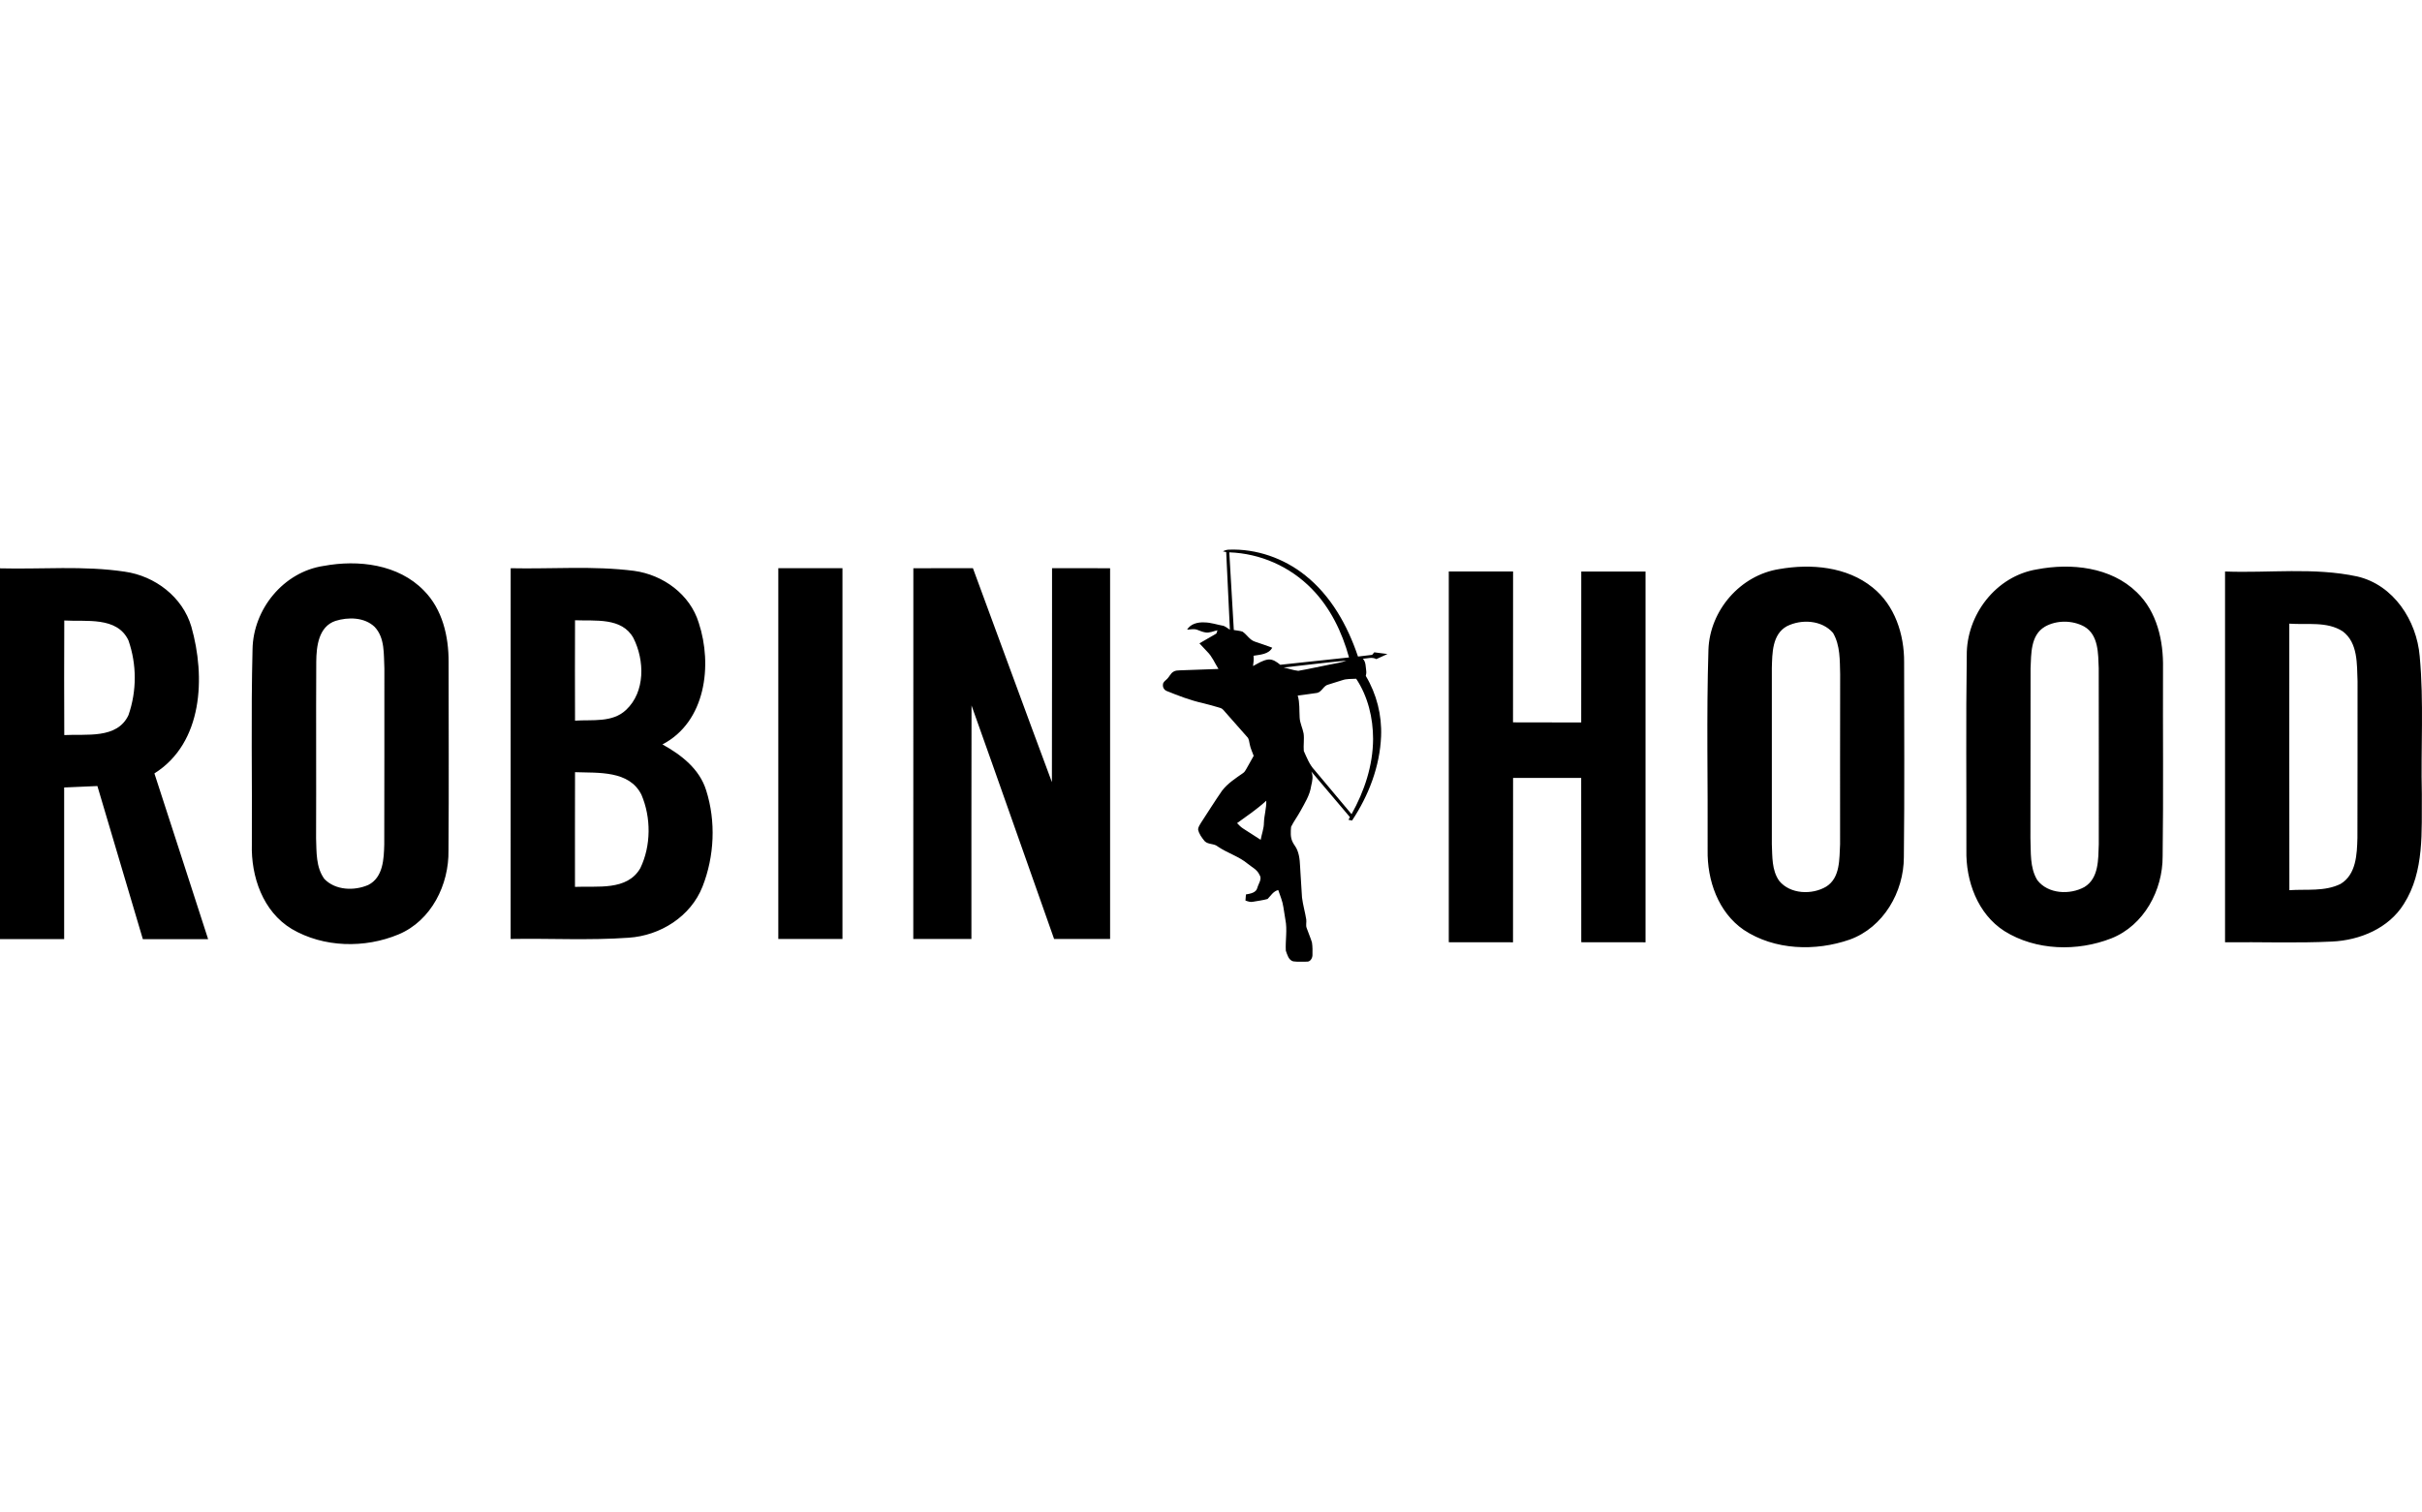
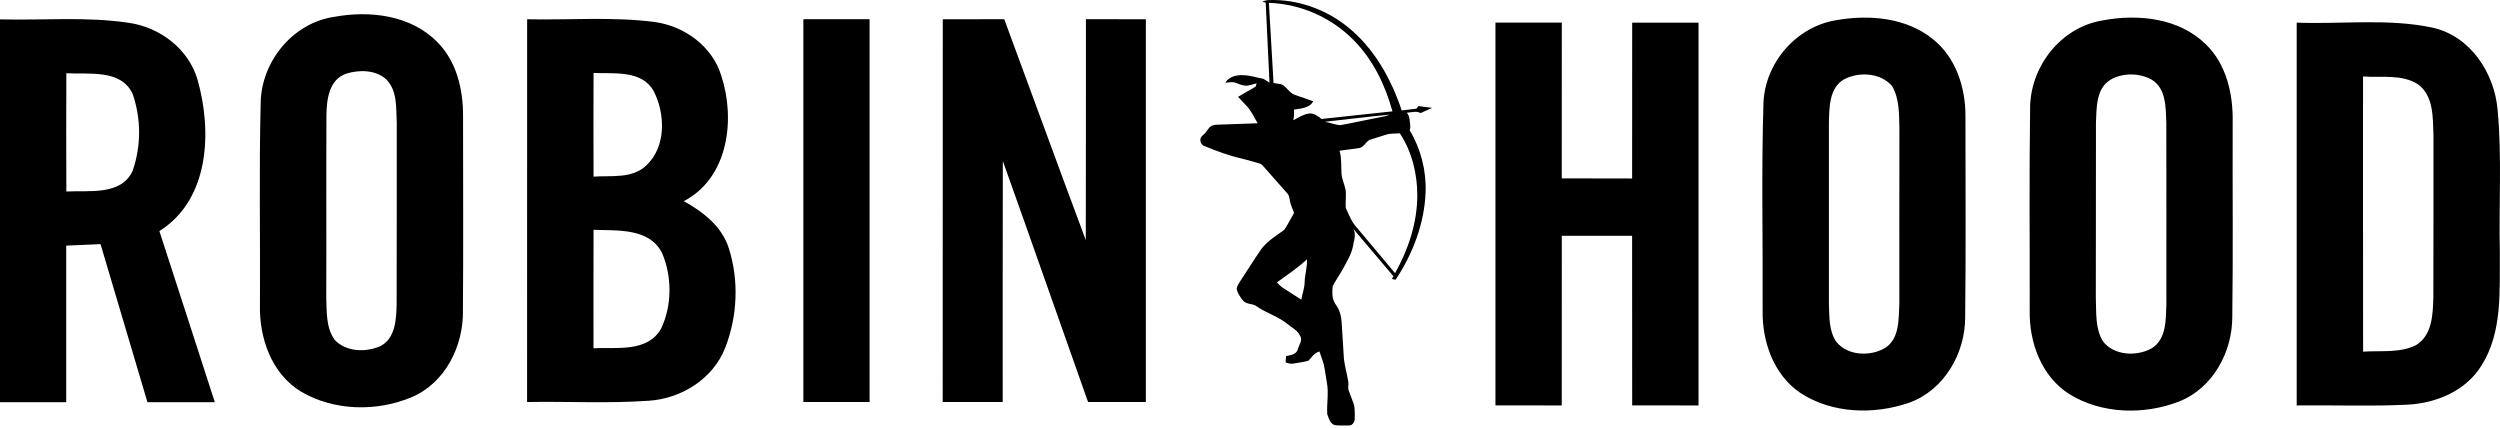
- <svg xmlns="http://www.w3.org/2000/svg" height="88" width="141">
-   <g fill="none">
-     <path d="M19.531 36.153c-.988.332-1.112 1.49-1.12 2.379-.018 3.423.004 6.85-.01 10.278.029.8-.015 1.688.483 2.37.647.67 1.745.702 2.557.348.87-.44.907-1.524.929-2.368.015-3.412 0-6.83.007-10.241-.044-.82.044-1.776-.57-2.42-.593-.565-1.537-.576-2.276-.346zm-.691-3.2c2.008-.377 4.353-.1 5.838 1.435 1.08 1.089 1.445 2.667 1.438 4.158 0 3.654.022 7.31-.007 10.965.036 1.999-.995 4.096-2.905 4.896-1.964.822-4.368.775-6.223-.318-1.679-1.012-2.374-3.054-2.319-4.932.022-3.786-.055-7.57.04-11.35.038-2.334 1.798-4.504 4.138-4.855zM0 33.093c2.418.063 4.858-.167 7.262.194 1.76.249 3.369 1.47 3.877 3.2.83 2.913.688 6.764-2.15 8.547 1.053 3.212 2.08 6.434 3.127 9.65h-3.8c-.883-2.97-1.764-5.945-2.646-8.915-.644.029-1.287.054-1.935.084v8.83H0zm3.742 3.037a741.93 741.93 0 0 0 0 6.672c1.27-.073 3.084.248 3.739-1.166a6.646 6.646 0 0 0-.004-4.351c-.665-1.4-2.465-1.078-3.735-1.155zm25.988-3.043c2.396.052 4.81-.153 7.196.154 1.683.234 3.245 1.366 3.753 3.025.812 2.463.406 5.77-2.114 7.08 1.097.604 2.162 1.43 2.546 2.676.574 1.808.48 3.836-.212 5.6-.684 1.744-2.459 2.858-4.295 2.979-2.286.164-4.584.032-6.877.073.003-7.195 0-14.392.003-21.587zm3.743 18.554c1.29-.062 3.036.245 3.804-1.09.63-1.303.633-2.947.066-4.274-.713-1.432-2.524-1.264-3.867-1.315-.007 2.225-.003 4.454-.003 6.679zm.003-15.525a778.51 778.51 0 0 0 0 5.846c1.003-.07 2.173.132 2.974-.628 1.123-1.052 1.08-2.887.425-4.184-.673-1.216-2.232-.983-3.399-1.034zM45.31 54.674v-21.59h3.735v21.59zm7.862-21.587c1.156-.003 2.312-.003 3.468-.003 1.536 4.15 3.05 8.312 4.598 12.459.015-4.15 0-8.305.008-12.46 1.126 0 2.253 0 3.38.004v21.587h-3.26c-1.606-4.53-3.19-9.07-4.807-13.596-.014 4.53-.003 9.065-.007 13.596h-3.384c.004-7.198 0-14.392.004-21.587zm50.417.048c1.844-.322 3.93-.143 5.429 1.074 1.295 1.034 1.844 2.737 1.833 4.348 0 3.782.029 7.567-.015 11.348 0 2.032-1.189 4.096-3.15 4.805-1.993.694-4.375.625-6.167-.563-1.497-1.026-2.14-2.897-2.107-4.65.021-3.892-.074-7.787.047-11.674.084-2.284 1.855-4.334 4.13-4.688zm.436 3.328c-.86.475-.85 1.579-.875 2.434-.003 3.416 0 6.836 0 10.256.033.72-.01 1.516.428 2.137.637.782 1.913.826 2.737.336.826-.518.76-1.618.808-2.466.004-3.3-.007-6.6.004-9.898-.022-.811.01-1.68-.414-2.408-.647-.752-1.843-.818-2.688-.39zm14.56-3.31c1.99-.38 4.301-.14 5.812 1.334 1.182 1.136 1.555 2.83 1.526 4.417-.015 3.65.029 7.304-.022 10.954.01 1.98-1.087 4.026-2.985 4.78-1.98.777-4.39.723-6.223-.421-1.566-1.001-2.257-2.923-2.217-4.717.007-3.774-.033-7.545.022-11.32-.03-2.374 1.701-4.64 4.086-5.027zm.457 3.34c-.835.493-.79 1.582-.83 2.418-.012 3.296.006 6.592-.008 9.884.036.822-.048 1.72.402 2.455.622.81 1.891.866 2.737.402.852-.512.808-1.626.84-2.488 0-3.42.005-6.836-.003-10.256-.033-.844-.003-1.94-.845-2.426-.691-.377-1.613-.38-2.293.01zm-34.699-3.216h3.743c-.004 2.93-.004 5.857-.004 8.784 1.324.007 2.649.004 3.97.007.003-2.93 0-5.86.003-8.79h3.742c0 7.197.004 14.392 0 21.59-1.247 0-2.495 0-3.742-.004-.004-3.186 0-6.376-.004-9.566h-3.965c-.004 3.19 0 6.38-.004 9.57-1.247 0-2.495 0-3.739-.004-.003-7.194-.003-14.39 0-21.587zm45.19 0c2.56.1 5.173-.255 7.7.29 2.115.492 3.458 2.564 3.633 4.64.249 2.667.062 5.352.125 8.03-.022 2.152.164 4.505-1.05 6.402-.878 1.414-2.554 2.108-4.167 2.185-2.078.102-4.16.018-6.24.043-.005-7.197 0-14.392 0-21.59zm3.742 3.037c.004 5.173-.007 10.347.004 15.52.991-.07 2.067.092 2.985-.368.911-.552.951-1.732.977-2.678.015-3.04 0-6.084.007-9.124-.04-.994.03-2.23-.86-2.9-.914-.596-2.081-.374-3.113-.45z" fill="#000000" />
-     <path d="M71.197 32.105a.708.708 0 0 1 .346-.1c1.598-.062 3.198.5 4.442 1.496 1.504 1.194 2.47 2.932 3.072 4.728l.823-.098.126-.148.766.099c-.216.1-.43.2-.646.296-.245-.137-.525-.033-.786-.02.18.182.16.448.194.683a.769.769 0 0 1-.022.317c.631 1.06.94 2.28.89 3.512-.07 1.755-.724 3.455-1.691 4.908l-.209-.044.087-.153c-.75-.887-1.504-1.77-2.251-2.66.13.274.058.565-.007.844-.076.542-.38 1.01-.636 1.48-.167.306-.38.587-.533.9-.023.289-.048.6.083.87.076.17.213.309.277.487.167.404.152.848.184 1.276.032.492.058.986.092 1.478.053.434.18.855.248 1.287.021.164-.037.335.024.494.096.28.221.553.307.838.039.247.035.5.03.75-.007.172-.127.38-.321.37-.266-.002-.535.02-.8-.017-.274-.075-.345-.39-.43-.623-.033-.604.096-1.216-.027-1.815-.04-.238-.077-.476-.114-.714-.046-.348-.192-.67-.3-1.001-.286.067-.43.327-.62.52-.274.078-.56.108-.84.16-.155.038-.305-.017-.449-.068.008-.118.017-.236.028-.355.249-.045.593-.094.664-.386.064-.246.296-.516.122-.762-.131-.298-.438-.44-.677-.636-.518-.433-1.184-.625-1.739-1-.216-.193-.557-.11-.767-.313-.169-.205-.342-.43-.389-.697.014-.135.09-.252.16-.365.411-.63.81-1.267 1.238-1.886.328-.427.79-.721 1.226-1.027.087-.058.135-.153.187-.24.14-.255.283-.507.426-.76-.078-.22-.185-.433-.229-.665-.037-.152-.036-.33-.159-.444-.464-.521-.924-1.046-1.386-1.57-.08-.101-.213-.121-.329-.157-.286-.08-.572-.165-.861-.234-.721-.16-1.412-.427-2.094-.703a.352.352 0 0 1-.224-.373c-.001-.131.112-.212.2-.293.163-.132.229-.357.417-.463.109-.068.24-.07.365-.076.75-.024 1.5-.054 2.25-.08-.214-.34-.366-.726-.658-1.01l-.45-.481c.329-.192.658-.383.987-.572l.063-.188c-.235.044-.464.17-.709.122-.164-.024-.314-.097-.468-.151-.19-.071-.397-.017-.593-.008.202-.34.63-.444 1-.423.387.002.753.137 1.13.202.131.057.243.147.363.223l-.215-4.52zm6.941 7.503c-.265.086-.532.168-.798.25-.292.056-.374.424-.662.488-.374.064-.753.099-1.13.155.126.415.086.85.113 1.278.014.323.172.615.23.929.046.338-.018.68.011 1.02.175.384.328.796.625 1.11.72.854 1.436 1.714 2.155 2.57.746-1.334 1.248-2.835 1.254-4.375.001-1.228-.3-2.48-.984-3.511-.272.017-.553-.007-.814.086zm-3.409-.741c.285.06.564.164.854.194.645-.113 1.284-.26 1.927-.384.292-.067.595-.094.872-.21-1.22.11-2.436.27-3.653.4zm-3.164-6.707c.086 1.508.176 3.016.263 4.524.167.029.34.042.503.093.26.17.415.484.722.583.337.117.677.226 1.012.354-.208.39-.705.403-1.09.469.028.2 0 .4-.027.6.283-.152.564-.34.889-.383.268-.023.5.148.696.309 1.334-.138 2.668-.286 4.002-.428-.403-1.477-1.095-2.905-2.178-4.005a7.067 7.067 0 0 0-4.792-2.115zm.453 15.769c.113.12.229.24.37.326.335.215.668.433 1.004.645.06-.336.19-.66.19-1.003.015-.428.151-.845.136-1.274-.527.485-1.12.887-1.7 1.306z" fill="#000000" />
+ <svg xmlns="http://www.w3.org/2000/svg" clip-rule="evenodd" fill-rule="evenodd" stroke-linejoin="round" stroke-miterlimit="2" viewBox="0 0 1000 171">
+   <g fill-rule="nonzero" transform="matrix(7.0922 0 0 7.0922 0 -226.9534)">
+     <path d="m19.531 36.153c-.988.332-1.112 1.49-1.12 2.379-.018 3.423.004 6.85-.01 10.278.029.8-.015 1.688.483 2.37.647.67 1.745.702 2.557.348.87-.44.907-1.524.929-2.368.015-3.412 0-6.83.007-10.241-.044-.82.044-1.776-.57-2.42-.593-.565-1.537-.576-2.276-.346zm-.691-3.2c2.008-.377 4.353-.1 5.838 1.435 1.08 1.089 1.445 2.667 1.438 4.158 0 3.654.022 7.31-.007 10.965.036 1.999-.995 4.096-2.905 4.896-1.964.822-4.368.775-6.223-.318-1.679-1.012-2.374-3.054-2.319-4.932.022-3.786-.055-7.57.04-11.35.038-2.334 1.798-4.504 4.138-4.855zm-18.84.14c2.418.063 4.858-.167 7.262.194 1.76.249 3.369 1.47 3.877 3.2.83 2.913.688 6.764-2.15 8.547 1.053 3.212 2.08 6.434 3.127 9.65h-3.8c-.883-2.97-1.764-5.945-2.646-8.915-.644.029-1.287.054-1.935.084v8.83h-3.735zm3.742 3.037c-.01 2.224-.01 4.448 0 6.672 1.27-.073 3.084.248 3.739-1.166.487-1.409.485-2.942-.004-4.351-.665-1.4-2.465-1.078-3.735-1.155zm25.988-3.043c2.396.052 4.81-.153 7.196.154 1.683.234 3.245 1.366 3.753 3.025.812 2.463.406 5.77-2.114 7.08 1.097.604 2.162 1.43 2.546 2.676.574 1.808.48 3.836-.212 5.6-.684 1.744-2.459 2.858-4.295 2.979-2.286.164-4.584.032-6.877.073.003-7.195 0-14.392.003-21.587zm3.743 18.554c1.29-.062 3.036.245 3.804-1.09.63-1.303.633-2.947.066-4.274-.713-1.432-2.524-1.264-3.867-1.315-.007 2.225-.003 4.454-.003 6.679zm.003-15.525c-.007 1.949-.007 3.897 0 5.846 1.003-.07 2.173.132 2.974-.628 1.123-1.052 1.08-2.887.425-4.184-.673-1.216-2.232-.983-3.399-1.034zm11.834 18.558v-21.59h3.735v21.59zm7.862-21.587c1.156-.003 2.312-.003 3.468-.003 1.536 4.15 3.05 8.312 4.598 12.459.015-4.15 0-8.305.008-12.46 1.126 0 2.253 0 3.38.004v21.587h-3.26c-1.606-4.53-3.19-9.07-4.807-13.596-.014 4.53-.003 9.065-.007 13.596h-3.384c.004-7.198 0-14.392.004-21.587zm50.417.048c1.844-.322 3.93-.143 5.429 1.074 1.295 1.034 1.844 2.737 1.833 4.348 0 3.782.029 7.567-.015 11.348 0 2.032-1.189 4.096-3.15 4.805-1.993.694-4.375.625-6.167-.563-1.497-1.026-2.14-2.897-2.107-4.65.021-3.892-.074-7.787.047-11.674.084-2.284 1.855-4.334 4.13-4.688zm.436 3.328c-.86.475-.85 1.579-.875 2.434-.003 3.416 0 6.836 0 10.256.033.72-.01 1.516.428 2.137.637.782 1.913.826 2.737.336.826-.518.76-1.618.808-2.466.004-3.3-.007-6.6.004-9.898-.022-.811.01-1.68-.414-2.408-.647-.752-1.843-.818-2.688-.39zm14.56-3.31c1.99-.38 4.301-.14 5.812 1.334 1.182 1.136 1.555 2.83 1.526 4.417-.015 3.65.029 7.304-.022 10.954.01 1.98-1.087 4.026-2.985 4.78-1.98.777-4.39.723-6.223-.421-1.566-1.001-2.257-2.923-2.217-4.717.007-3.774-.033-7.545.022-11.32-.03-2.374 1.701-4.64 4.086-5.027zm.457 3.34c-.835.493-.79 1.582-.83 2.418-.012 3.296.006 6.592-.008 9.884.036.822-.048 1.72.402 2.455.622.81 1.891.866 2.737.402.852-.512.808-1.626.84-2.488 0-3.42.005-6.836-.003-10.256-.033-.844-.003-1.94-.845-2.426-.691-.377-1.613-.38-2.293.01zm-34.699-3.216h3.743c-.004 2.93-.004 5.857-.004 8.784 1.324.007 2.649.004 3.97.007.003-2.93 0-5.86.003-8.79h3.742c0 7.197.004 14.392 0 21.59-1.247 0-2.495 0-3.742-.004-.004-3.186 0-6.376-.004-9.566h-3.965c-.004 3.19 0 6.38-.004 9.57-1.247 0-2.495 0-3.739-.004-.003-7.194-.003-14.39 0-21.587zm45.19 0c2.56.1 5.173-.255 7.7.29 2.115.492 3.458 2.564 3.633 4.64.249 2.667.062 5.352.125 8.03-.022 2.152.164 4.505-1.05 6.402-.878 1.414-2.554 2.108-4.167 2.185-2.078.102-4.16.018-6.24.043-.005-7.197 0-14.392 0-21.59zm3.742 3.037c.004 5.173-.007 10.347.004 15.52.991-.07 2.067.092 2.985-.368.911-.552.951-1.732.977-2.678.015-3.04 0-6.084.007-9.124-.04-.994.03-2.23-.86-2.9-.914-.596-2.081-.374-3.113-.45z" />
+     <path d="m71.197 32.105c.105-.063.224-.097.346-.1 1.598-.062 3.198.5 4.442 1.496 1.504 1.194 2.47 2.932 3.072 4.728l.823-.098.126-.148.766.099c-.216.1-.43.2-.646.296-.245-.137-.525-.033-.786-.02.18.182.16.448.194.683.015.106.007.214-.022.317.631 1.06.94 2.28.89 3.512-.07 1.755-.724 3.455-1.691 4.908l-.209-.044.087-.153c-.75-.887-1.504-1.77-2.251-2.66.13.274.058.565-.007.844-.076.542-.38 1.01-.636 1.48-.167.306-.38.587-.533.9-.023.289-.048.6.083.87.076.17.213.309.277.487.167.404.152.848.184 1.276.032.492.058.986.092 1.478.053.434.18.855.248 1.287.021.164-.037.335.024.494.096.28.221.553.307.838.039.247.035.5.03.75-.007.172-.127.38-.321.37-.266-.002-.535.02-.8-.017-.274-.075-.345-.39-.43-.623-.033-.604.096-1.216-.027-1.815-.04-.238-.077-.476-.114-.714-.046-.348-.192-.67-.3-1.001-.286.067-.43.327-.62.52-.274.078-.56.108-.84.16-.155.038-.305-.017-.449-.068.008-.118.017-.236.028-.355.249-.045.593-.094.664-.386.064-.246.296-.516.122-.762-.131-.298-.438-.44-.677-.636-.518-.433-1.184-.625-1.739-1-.216-.193-.557-.11-.767-.313-.169-.205-.342-.43-.389-.697.014-.135.09-.252.16-.365.411-.63.81-1.267 1.238-1.886.328-.427.79-.721 1.226-1.027.087-.058.135-.153.187-.24.14-.255.283-.507.426-.76-.078-.22-.185-.433-.229-.665-.037-.152-.036-.33-.159-.444-.464-.521-.924-1.046-1.386-1.57-.08-.101-.213-.121-.329-.157-.286-.08-.572-.165-.861-.234-.721-.16-1.412-.427-2.094-.703-.151-.058-.244-.212-.224-.373-.001-.131.112-.212.2-.293.163-.132.229-.357.417-.463.109-.068.24-.07.365-.076.75-.024 1.5-.054 2.25-.08-.214-.34-.366-.726-.658-1.01l-.45-.481c.329-.192.658-.383.987-.572l.063-.188c-.235.044-.464.17-.709.122-.164-.024-.314-.097-.468-.151-.19-.071-.397-.017-.593-.008.202-.34.63-.444 1-.423.387.002.753.137 1.13.202.131.057.243.147.363.223l-.215-4.52zm6.941 7.503c-.265.086-.532.168-.798.25-.292.056-.374.424-.662.488-.374.064-.753.099-1.13.155.126.415.086.85.113 1.278.014.323.172.615.23.929.046.338-.018.68.011 1.02.175.384.328.796.625 1.11.72.854 1.436 1.714 2.155 2.57.746-1.334 1.248-2.835 1.254-4.375.001-1.228-.3-2.48-.984-3.511-.272.017-.553-.007-.814.086zm-3.409-.741c.285.06.564.164.854.194.645-.113 1.284-.26 1.927-.384.292-.067.595-.094.872-.21-1.22.11-2.436.27-3.653.4zm-3.164-6.707c.086 1.508.176 3.016.263 4.524.167.029.34.042.503.093.26.17.415.484.722.583.337.117.677.226 1.012.354-.208.39-.705.403-1.09.469.028.2 0 .4-.027.6.283-.152.564-.34.889-.383.268-.023.5.148.696.309 1.334-.138 2.668-.286 4.002-.428-.403-1.477-1.095-2.905-2.178-4.005-1.267-1.292-2.983-2.05-4.792-2.115zm.453 15.769c.113.12.229.24.37.326.335.215.668.433 1.004.645.06-.336.19-.66.19-1.003.015-.428.151-.845.136-1.274-.527.485-1.12.887-1.7 1.306z" />
  </g>
</svg>
